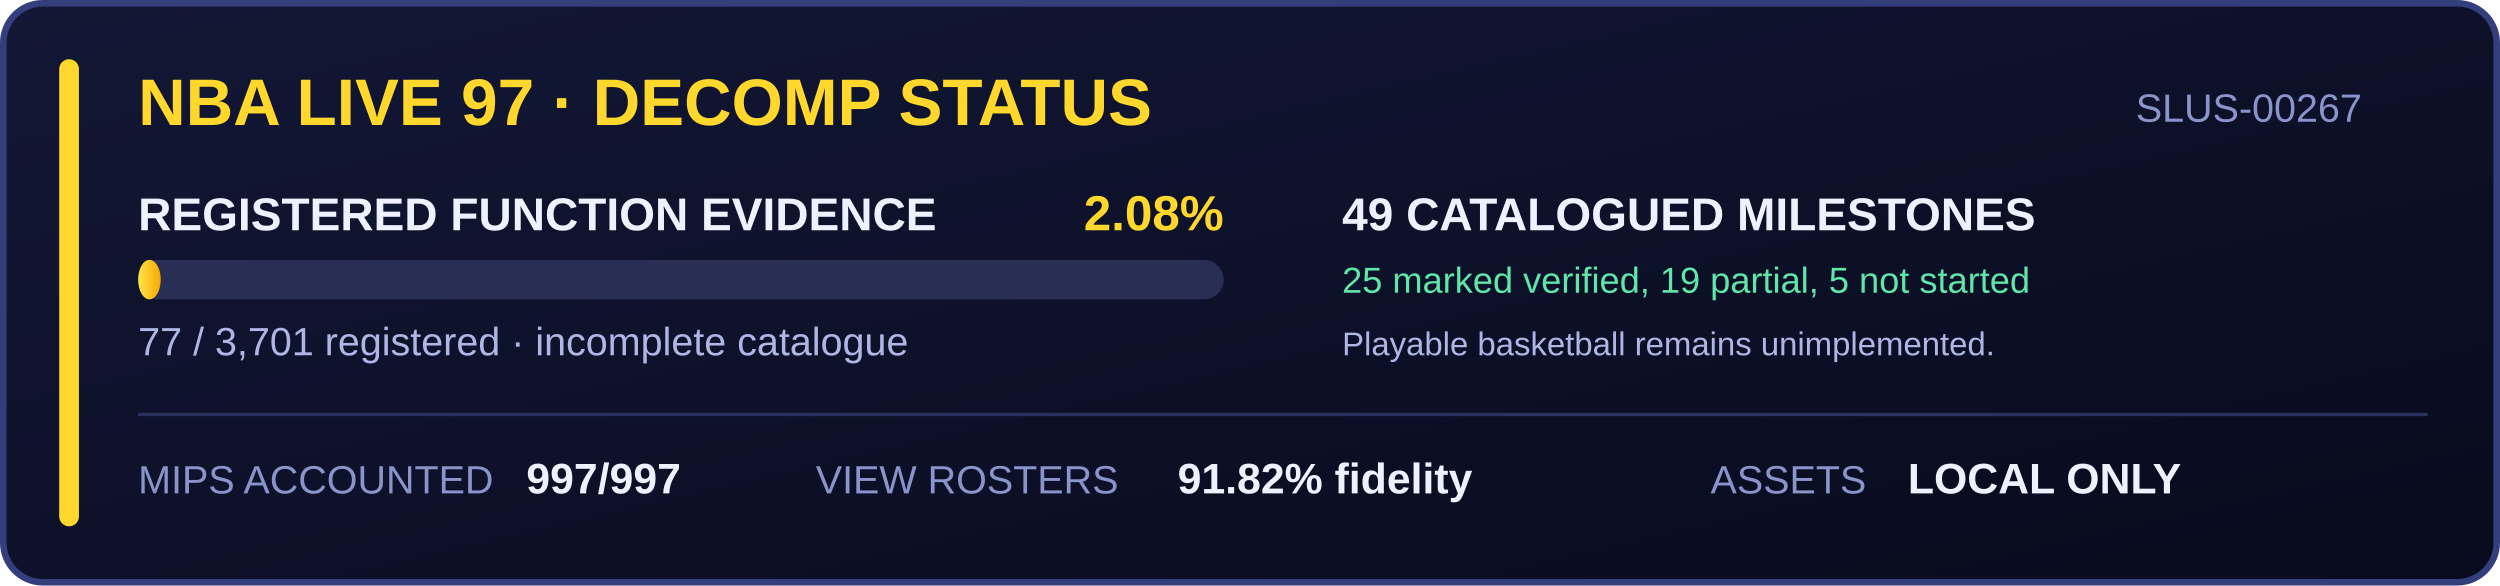
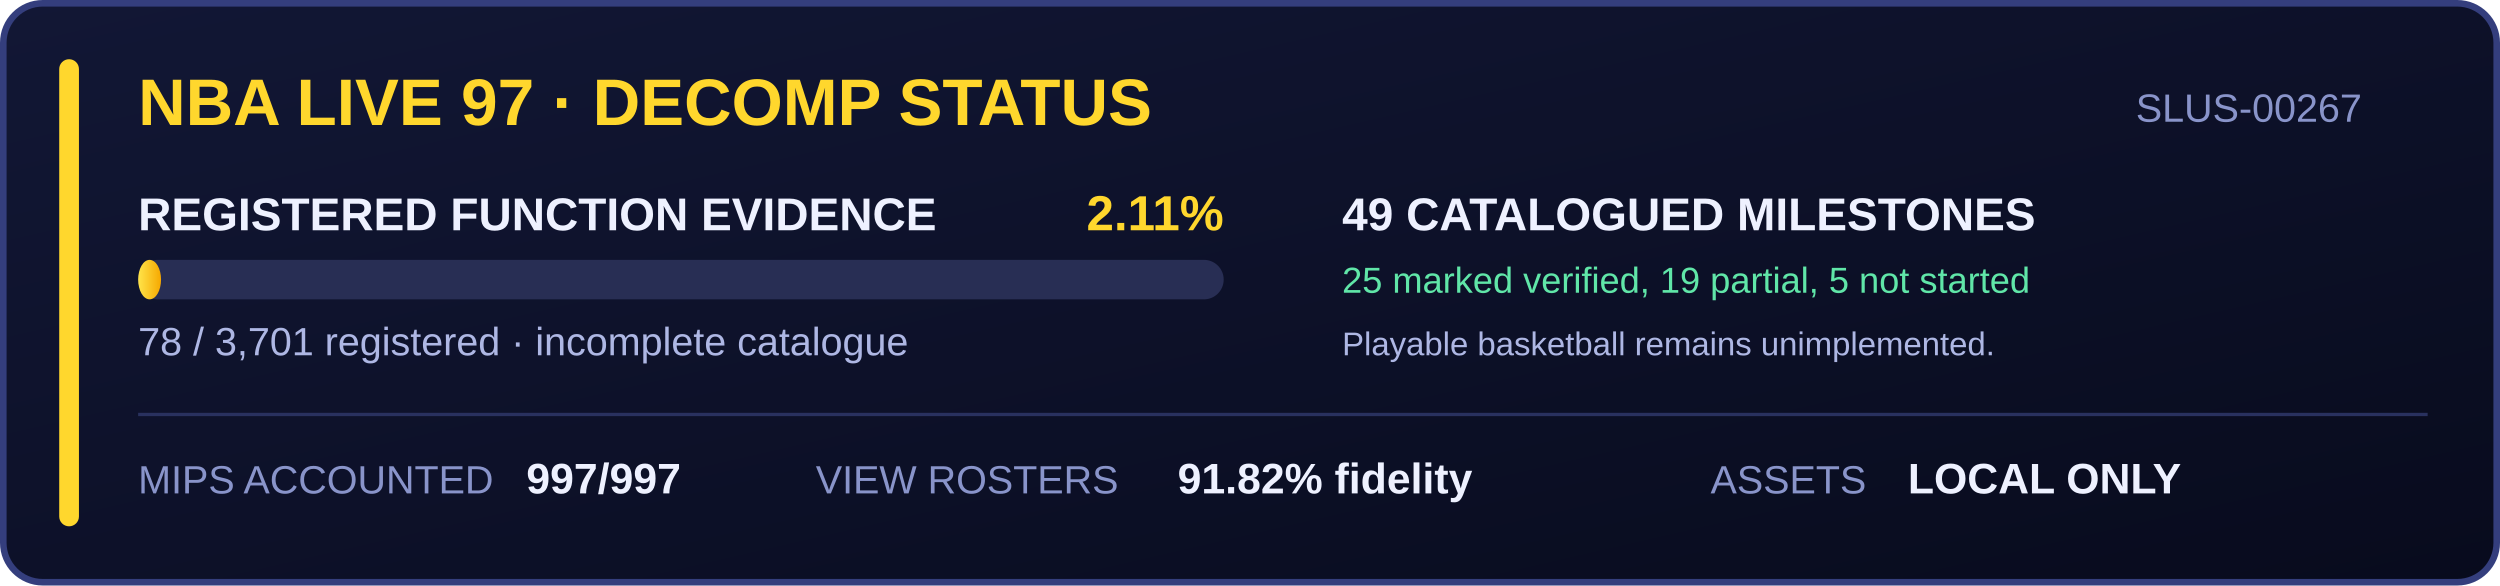
<svg xmlns="http://www.w3.org/2000/svg" width="760" height="178" viewBox="0 0 760 178" role="img" aria-labelledby="title desc">
  <defs>
    <linearGradient id="panel" x1="0" y1="0" x2="1" y2="1">
      <stop stop-color="#121735" />
      <stop offset="1" stop-color="#080b1d" />
    </linearGradient>
    <linearGradient id="gold" x1="0" y1="0" x2="1" y2="0">
      <stop stop-color="#ffe44a" />
      <stop offset="1" stop-color="#f6a800" />
    </linearGradient>
  </defs>
  <rect x="1" y="1" width="758" height="176" rx="12" fill="url(#panel)" stroke="#343e7d" stroke-width="2" />
  <rect x="18" y="18" width="6" height="142" rx="3" fill="#ffd72d" />
  <g font-family="Segoe UI, Arial, sans-serif">
    <text x="42" y="38" fill="#ffd72d" font-size="20" font-weight="700">NBA LIVE 97 · DECOMP STATUS</text>
    <text x="718" y="37" fill="#8994ca" font-size="12" text-anchor="end">SLUS-00267</text>
    <text x="42" y="70" fill="#eef1ff" font-size="14" font-weight="600">REGISTERED FUNCTION EVIDENCE</text>
-     <text x="372" y="70" fill="#ffd72d" font-size="15" font-weight="700" text-anchor="end">2.08%</text>
+     <text x="372" y="70" fill="#ffd72d" font-size="15" font-weight="700" text-anchor="end">2.11%</text>
    <rect x="42" y="79" width="330" height="12" rx="6" fill="#282e54" />
-     <rect x="42" y="79" width="6.86" height="12" rx="6" fill="url(#gold)" />
-     <text x="42" y="108" fill="#aeb7e4" font-size="12">77 / 3,701 registered · incomplete catalogue</text>
+     <rect x="42" y="79" width="6.96" height="12" rx="6" fill="url(#gold)" />
+     <text x="42" y="108" fill="#aeb7e4" font-size="12">78 / 3,701 registered · incomplete catalogue</text>
    <text x="408" y="70" fill="#eef1ff" font-size="14" font-weight="600">49 CATALOGUED MILESTONES</text>
    <text x="408" y="89" fill="#60e6a8" font-size="11">25 marked verified, 19 partial, 5 not started</text>
    <text x="408" y="108" fill="#aeb7e4" font-size="10">Playable basketball remains unimplemented.</text>
    <line x1="42" y1="126" x2="738" y2="126" stroke="#29315f" />
    <text x="42" y="150" fill="#8994ca" font-size="12">MIPS ACCOUNTED</text>
    <text x="160" y="150" fill="#eef1ff" font-size="13" font-weight="700">997/997</text>
    <text x="248" y="150" fill="#8994ca" font-size="12">VIEW ROSTERS</text>
    <text x="358" y="150" fill="#eef1ff" font-size="13" font-weight="700">91.82% fidelity</text>
    <text x="520" y="150" fill="#8994ca" font-size="12">ASSETS</text>
    <text x="580" y="150" fill="#eef1ff" font-size="13" font-weight="700">LOCAL ONLY</text>
  </g>
</svg>
